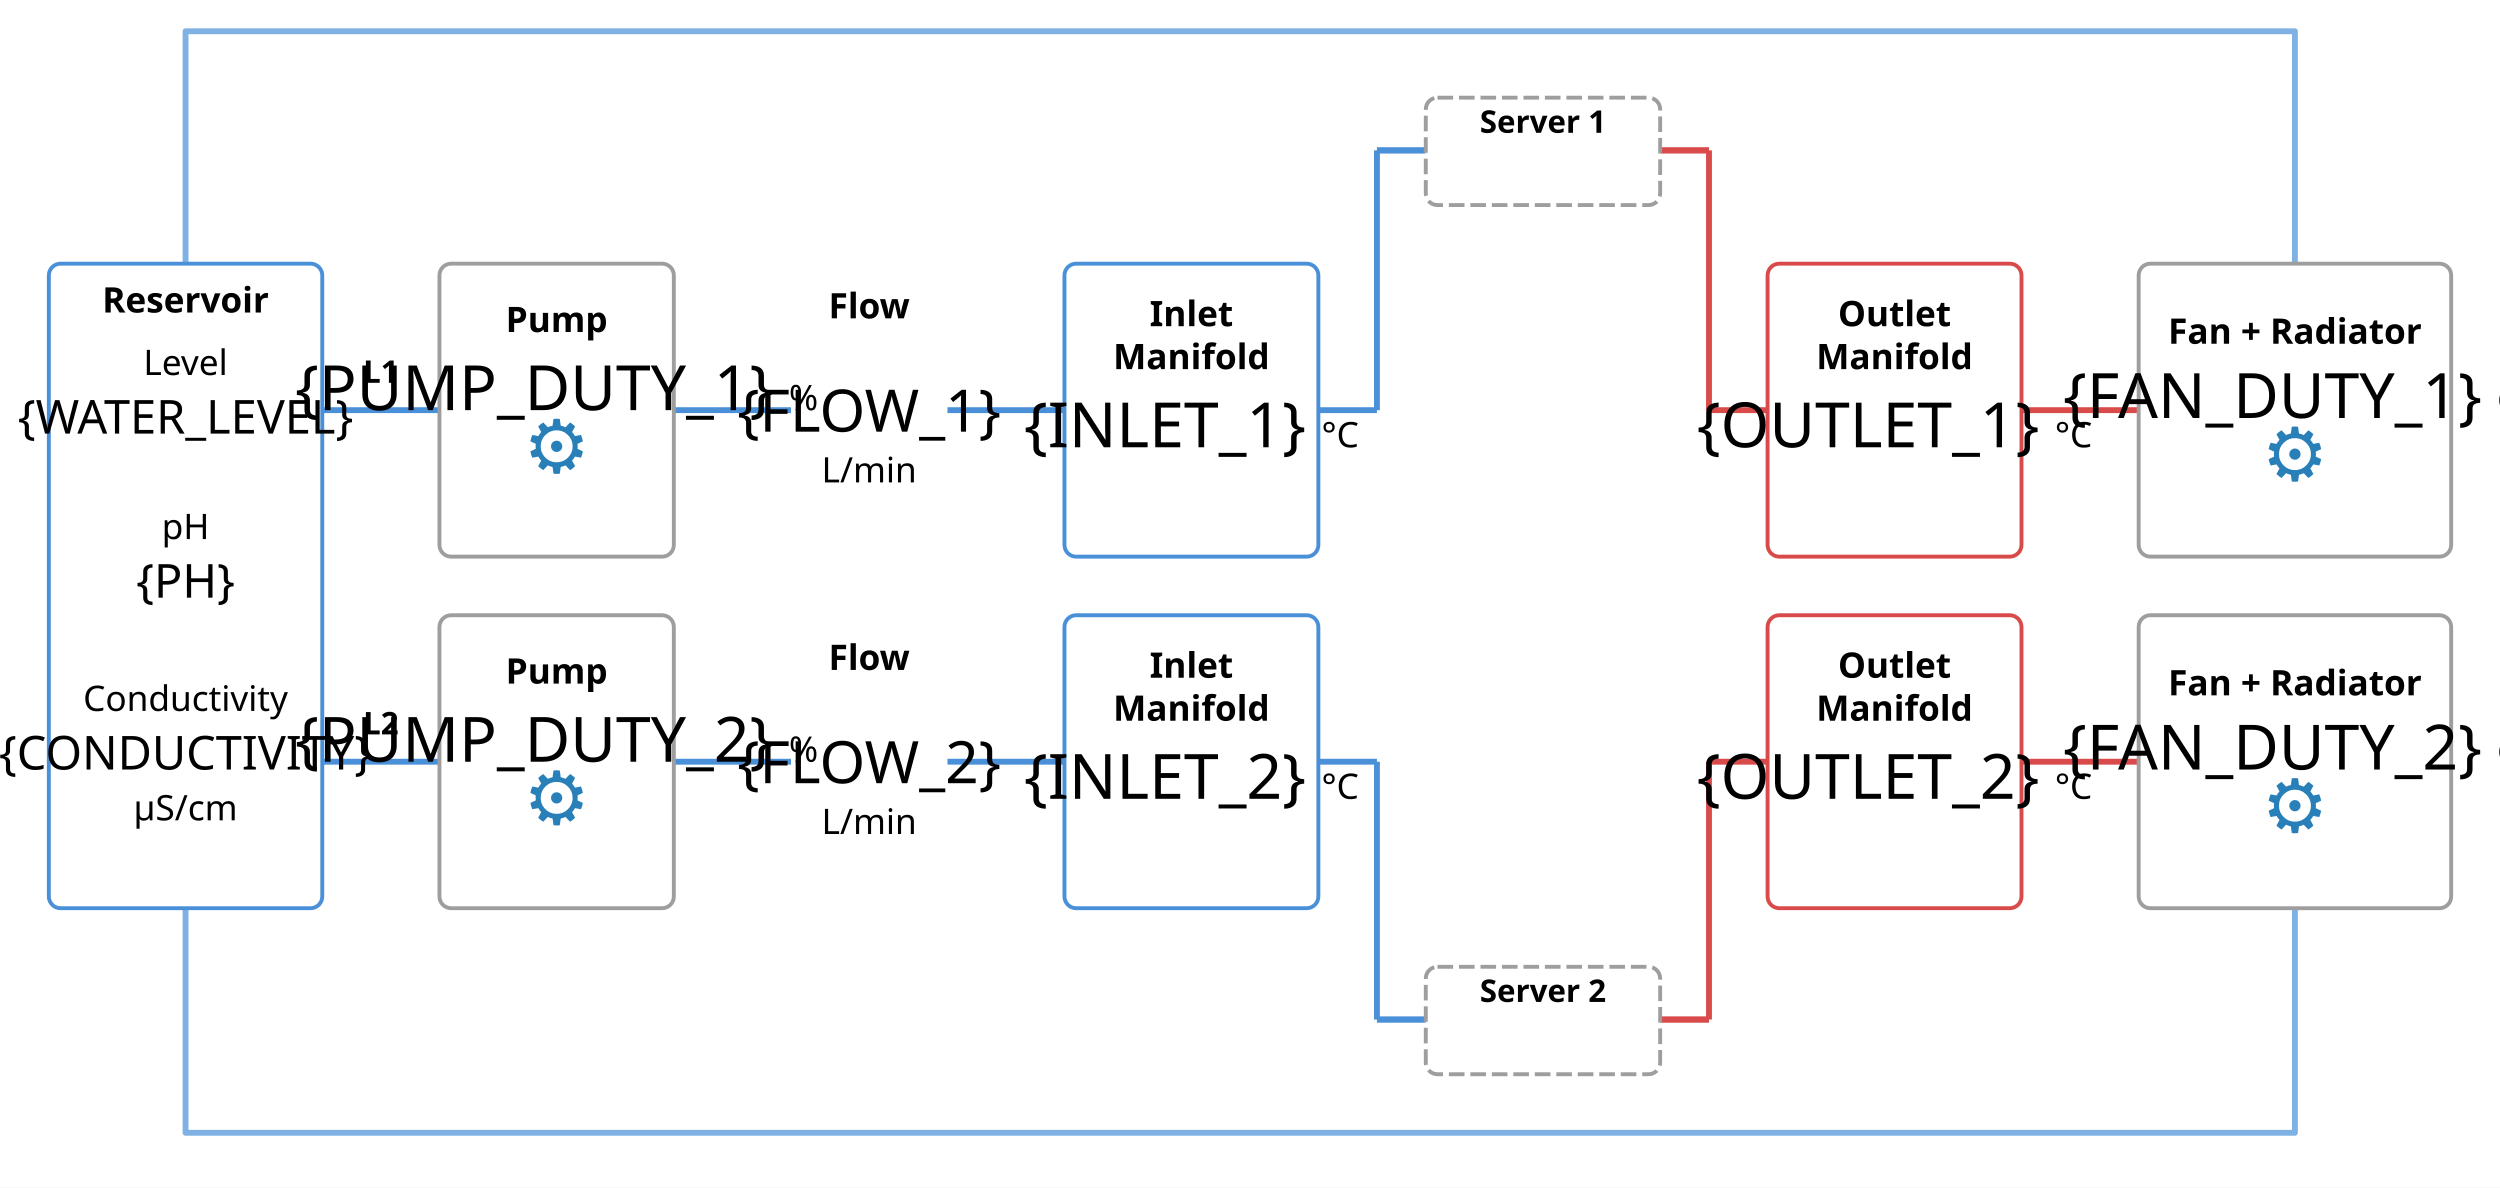
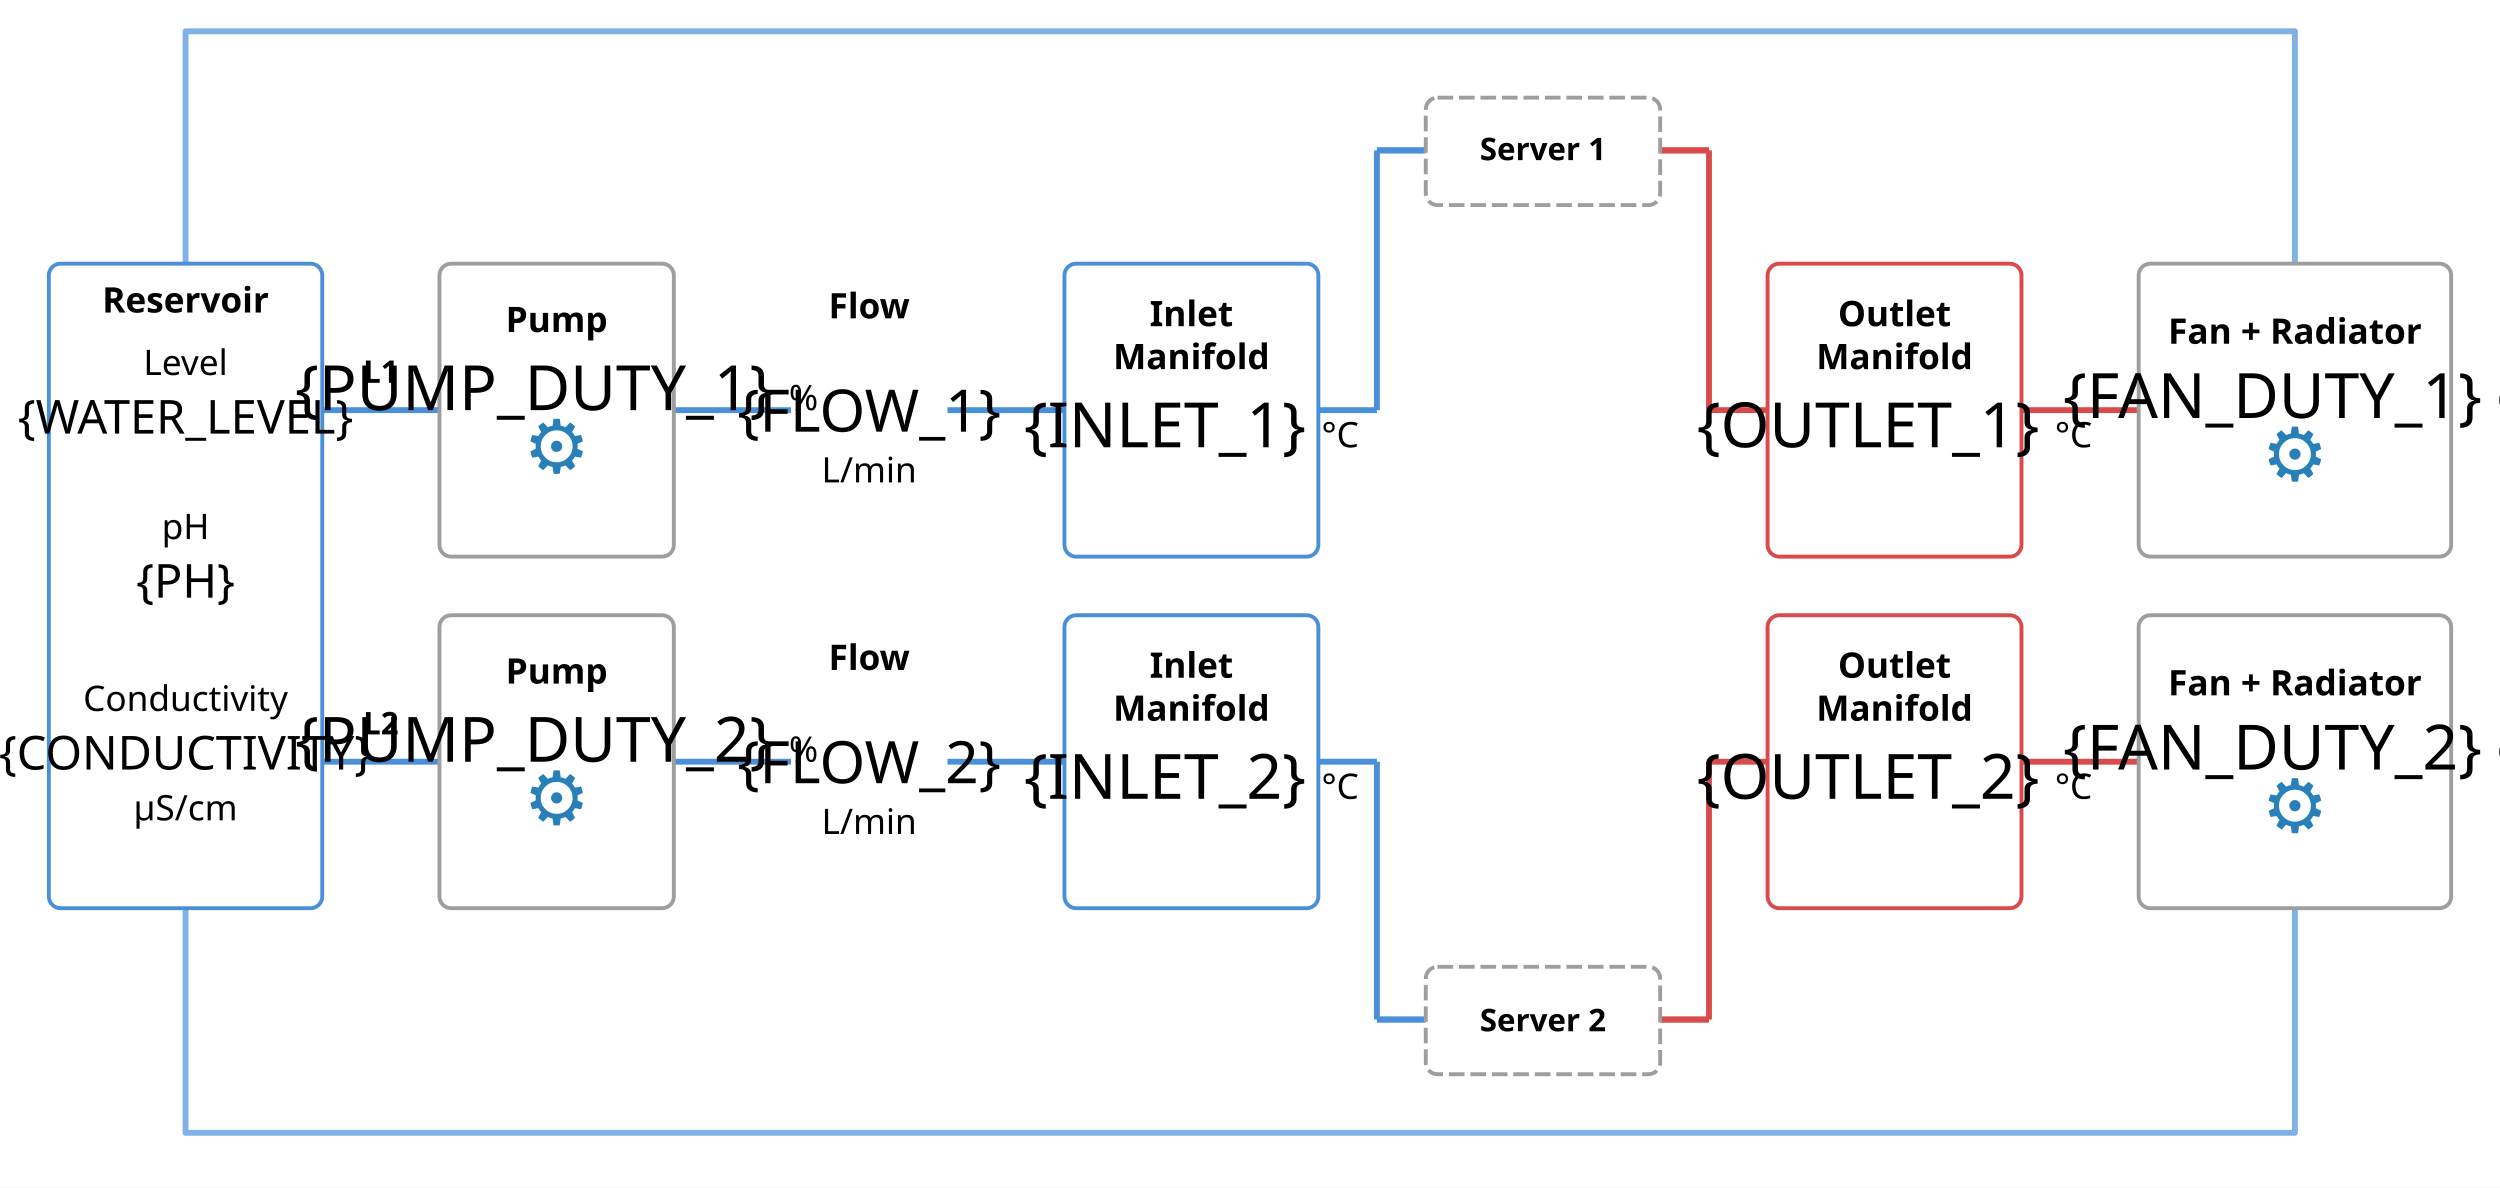
<svg xmlns="http://www.w3.org/2000/svg" viewBox="0 0 1280 608" width="1280" height="608">
  <rect width="1280" height="608" fill="#ffffff" />
  <polyline points="1175,135 1175,16 95,16 95,135" fill="none" stroke="#4a90d9" stroke-width="3" stroke-linejoin="round" opacity="0.7" />
  <polyline points="1175,445 1175,580 95,580 95,445" fill="none" stroke="#4a90d9" stroke-width="3" stroke-linejoin="round" opacity="0.7" />
  <line x1="165" y1="210" x2="225" y2="210" stroke="#4a90d9" stroke-width="3" />
  <line x1="345" y1="210" x2="405" y2="210" stroke="#4a90d9" stroke-width="3" />
  <line x1="485" y1="210" x2="545" y2="210" stroke="#4a90d9" stroke-width="3" />
  <line x1="675" y1="210" x2="705" y2="210" stroke="#4a90d9" stroke-width="3" />
  <line x1="705" y1="210" x2="705" y2="77" stroke="#4a90d9" stroke-width="3" />
  <line x1="705" y1="77" x2="730" y2="77" stroke="#4a90d9" stroke-width="3" />
  <line x1="165" y1="390" x2="225" y2="390" stroke="#4a90d9" stroke-width="3" />
  <line x1="345" y1="390" x2="405" y2="390" stroke="#4a90d9" stroke-width="3" />
  <line x1="485" y1="390" x2="545" y2="390" stroke="#4a90d9" stroke-width="3" />
  <line x1="675" y1="390" x2="705" y2="390" stroke="#4a90d9" stroke-width="3" />
  <line x1="705" y1="390" x2="705" y2="522" stroke="#4a90d9" stroke-width="3" />
  <line x1="705" y1="522" x2="730" y2="522" stroke="#4a90d9" stroke-width="3" />
  <line x1="850" y1="77" x2="875" y2="77" stroke="#d94a4a" stroke-width="3" />
  <line x1="875" y1="77" x2="875" y2="210" stroke="#d94a4a" stroke-width="3" />
  <line x1="875" y1="210" x2="905" y2="210" stroke="#d94a4a" stroke-width="3" />
  <line x1="850" y1="522" x2="875" y2="522" stroke="#d94a4a" stroke-width="3" />
  <line x1="875" y1="522" x2="875" y2="390" stroke="#d94a4a" stroke-width="3" />
  <line x1="875" y1="390" x2="905" y2="390" stroke="#d94a4a" stroke-width="3" />
  <line x1="1035" y1="210" x2="1095" y2="210" stroke="#d94a4a" stroke-width="3" />
  <line x1="1035" y1="390" x2="1095" y2="390" stroke="#d94a4a" stroke-width="3" />
  <rect x="25" y="135" width="140" height="330" rx="6" fill="#ffffff" stroke="#4a90d9" stroke-width="2" />
  <rect x="225" y="135" width="120" height="150" rx="6" fill="#ffffff" stroke="#9e9e9e" stroke-width="2" />
  <rect x="225" y="315" width="120" height="150" rx="6" fill="#ffffff" stroke="#9e9e9e" stroke-width="2" />
  <rect x="405" y="135" width="80" height="150" rx="6" fill="#ffffff" stroke="none" />
  <rect x="405" y="315" width="80" height="150" rx="6" fill="#ffffff" stroke="none" />
  <rect x="545" y="135" width="130" height="150" rx="6" fill="#ffffff" stroke="#4a90d9" stroke-width="2" />
  <rect x="545" y="315" width="130" height="150" rx="6" fill="#ffffff" stroke="#4a90d9" stroke-width="2" />
  <rect x="905" y="135" width="130" height="150" rx="6" fill="#ffffff" stroke="#d94a4a" stroke-width="2" />
  <rect x="905" y="315" width="130" height="150" rx="6" fill="#ffffff" stroke="#d94a4a" stroke-width="2" />
  <rect x="1095" y="135" width="160" height="150" rx="6" fill="#ffffff" stroke="#9e9e9e" stroke-width="2" />
  <rect x="1095" y="315" width="160" height="150" rx="6" fill="#ffffff" stroke="#9e9e9e" stroke-width="2" />
  <line x1="705" y1="77" x2="730" y2="77" stroke="#4a90d9" stroke-width="3" />
  <line x1="850" y1="77" x2="875" y2="77" stroke="#d94a4a" stroke-width="3" />
  <line x1="705" y1="522" x2="730" y2="522" stroke="#4a90d9" stroke-width="3" />
  <line x1="850" y1="522" x2="875" y2="522" stroke="#d94a4a" stroke-width="3" />
  <rect x="730" y="50" width="120" height="55" rx="6" fill="#ffffff" stroke="#9e9e9e" stroke-width="2" stroke-dasharray="8,3" />
  <rect x="730" y="495" width="120" height="55" rx="6" fill="#ffffff" stroke="#9e9e9e" stroke-width="2" stroke-dasharray="8,3" />
  <text x="95" y="160" text-anchor="middle" font-family="sans-serif" font-size="18" font-weight="bold" fill="#000000">Reservoir</text>
  <text x="95" y="192" text-anchor="middle" font-family="sans-serif" font-size="18" fill="#000000">Level</text>
  <text x="95" y="222" text-anchor="middle" font-family="sans-serif" font-size="24" fill="{WATER_LEVEL_C}">{WATER_LEVEL}</text>
  <text x="95" y="276" text-anchor="middle" font-family="sans-serif" font-size="18" fill="#000000">pH</text>
  <text x="95" y="306" text-anchor="middle" font-family="sans-serif" font-size="24" fill="#000000">{PH}</text>
  <text x="95" y="364" text-anchor="middle" font-family="sans-serif" font-size="18" fill="#000000">Conductivity</text>
  <text x="95" y="394" text-anchor="middle" font-family="sans-serif" font-size="24" fill="#000000">{CONDUCTIVITY}</text>
  <text x="95" y="420" text-anchor="middle" font-family="sans-serif" font-size="18" fill="#000000">µS/cm</text>
  <text x="195" y="196" text-anchor="middle" font-family="sans-serif" font-size="16" font-weight="bold" fill="#000000">L1</text>
  <text x="195" y="376" text-anchor="middle" font-family="sans-serif" font-size="16" font-weight="bold" fill="#000000">L2</text>
  <text x="285" y="170" text-anchor="middle" font-family="sans-serif" font-size="18" font-weight="bold" fill="#000000">Pump</text>
  <text x="285" y="210" text-anchor="middle" font-family="sans-serif" font-size="32" fill="#000000">{PUMP_DUTY_1}<tspan dx="8" font-size="18">%</tspan>
  </text>
  <text x="285" y="242" text-anchor="middle" font-family="sans-serif" font-size="38" fill="#2980b9">⚙</text>
  <text x="285" y="350" text-anchor="middle" font-family="sans-serif" font-size="18" font-weight="bold" fill="#000000">Pump</text>
  <text x="285" y="390" text-anchor="middle" font-family="sans-serif" font-size="32" fill="#000000">{PUMP_DUTY_2}<tspan dx="8" font-size="18">%</tspan>
  </text>
  <text x="285" y="422" text-anchor="middle" font-family="sans-serif" font-size="38" fill="#2980b9">⚙</text>
  <text x="445" y="163" text-anchor="middle" font-family="sans-serif" font-size="18" font-weight="bold" fill="#000000">Flow</text>
  <text x="445" y="221" text-anchor="middle" font-family="sans-serif" font-size="30" fill="#000000">{FLOW_1}</text>
  <text x="445" y="247" text-anchor="middle" font-family="sans-serif" font-size="18" fill="#000000">L/min</text>
  <text x="445" y="343" text-anchor="middle" font-family="sans-serif" font-size="18" font-weight="bold" fill="#000000">Flow</text>
  <text x="445" y="401" text-anchor="middle" font-family="sans-serif" font-size="30" fill="#000000">{FLOW_2}</text>
  <text x="445" y="427" text-anchor="middle" font-family="sans-serif" font-size="18" fill="#000000">L/min</text>
  <text x="610" y="167" text-anchor="middle" font-family="sans-serif" font-size="18" font-weight="bold" fill="#000000">Inlet</text>
  <text x="610" y="189" text-anchor="middle" font-family="sans-serif" font-size="18" font-weight="bold" fill="#000000">Manifold</text>
  <text x="610" y="229" text-anchor="middle" font-family="sans-serif" font-size="32" fill="{INLET_1_C}">{INLET_1}<tspan dx="8" font-size="18">°C</tspan>
  </text>
  <text x="610" y="347" text-anchor="middle" font-family="sans-serif" font-size="18" font-weight="bold" fill="#000000">Inlet</text>
  <text x="610" y="369" text-anchor="middle" font-family="sans-serif" font-size="18" font-weight="bold" fill="#000000">Manifold</text>
  <text x="610" y="409" text-anchor="middle" font-family="sans-serif" font-size="32" fill="{INLET_2_C}">{INLET_2}<tspan dx="8" font-size="18">°C</tspan>
  </text>
-   <text x="790" y="68" text-anchor="middle" font-family="sans-serif" font-size="16" font-weight="bold" fill="#000000">Server 1</text>
-   <text x="790" y="513" text-anchor="middle" font-family="sans-serif" font-size="16" font-weight="bold" fill="#000000">Server 2</text>
+   <text x="790" y="82" text-anchor="middle" font-family="sans-serif" font-size="16" font-weight="bold" fill="#000000">Server 1</text>
+   <text x="790" y="528" text-anchor="middle" font-family="sans-serif" font-size="16" font-weight="bold" fill="#000000">Server 2</text>
  <text x="970" y="167" text-anchor="middle" font-family="sans-serif" font-size="18" font-weight="bold" fill="#000000">Outlet</text>
  <text x="970" y="189" text-anchor="middle" font-family="sans-serif" font-size="18" font-weight="bold" fill="#000000">Manifold</text>
  <text x="970" y="229" text-anchor="middle" font-family="sans-serif" font-size="32" fill="{OUTLET_1_C}">{OUTLET_1}<tspan dx="8" font-size="18">°C</tspan>
  </text>
  <text x="970" y="347" text-anchor="middle" font-family="sans-serif" font-size="18" font-weight="bold" fill="#000000">Outlet</text>
  <text x="970" y="369" text-anchor="middle" font-family="sans-serif" font-size="18" font-weight="bold" fill="#000000">Manifold</text>
  <text x="970" y="409" text-anchor="middle" font-family="sans-serif" font-size="32" fill="{OUTLET_2_C}">{OUTLET_2}<tspan dx="8" font-size="18">°C</tspan>
  </text>
  <text x="1175" y="176" text-anchor="middle" font-family="sans-serif" font-size="18" font-weight="bold" fill="#000000">Fan + Radiator</text>
  <text x="1175" y="214" text-anchor="middle" font-family="sans-serif" font-size="32" fill="#000000">{FAN_DUTY_1}<tspan dx="8" font-size="18">%</tspan>
  </text>
  <text x="1175" y="246" text-anchor="middle" font-family="sans-serif" font-size="38" fill="#2980b9">⚙</text>
  <text x="1175" y="356" text-anchor="middle" font-family="sans-serif" font-size="18" font-weight="bold" fill="#000000">Fan + Radiator</text>
  <text x="1175" y="394" text-anchor="middle" font-family="sans-serif" font-size="32" fill="#000000">{FAN_DUTY_2}<tspan dx="8" font-size="18">%</tspan>
  </text>
  <text x="1175" y="426" text-anchor="middle" font-family="sans-serif" font-size="38" fill="#2980b9">⚙</text>
</svg>
